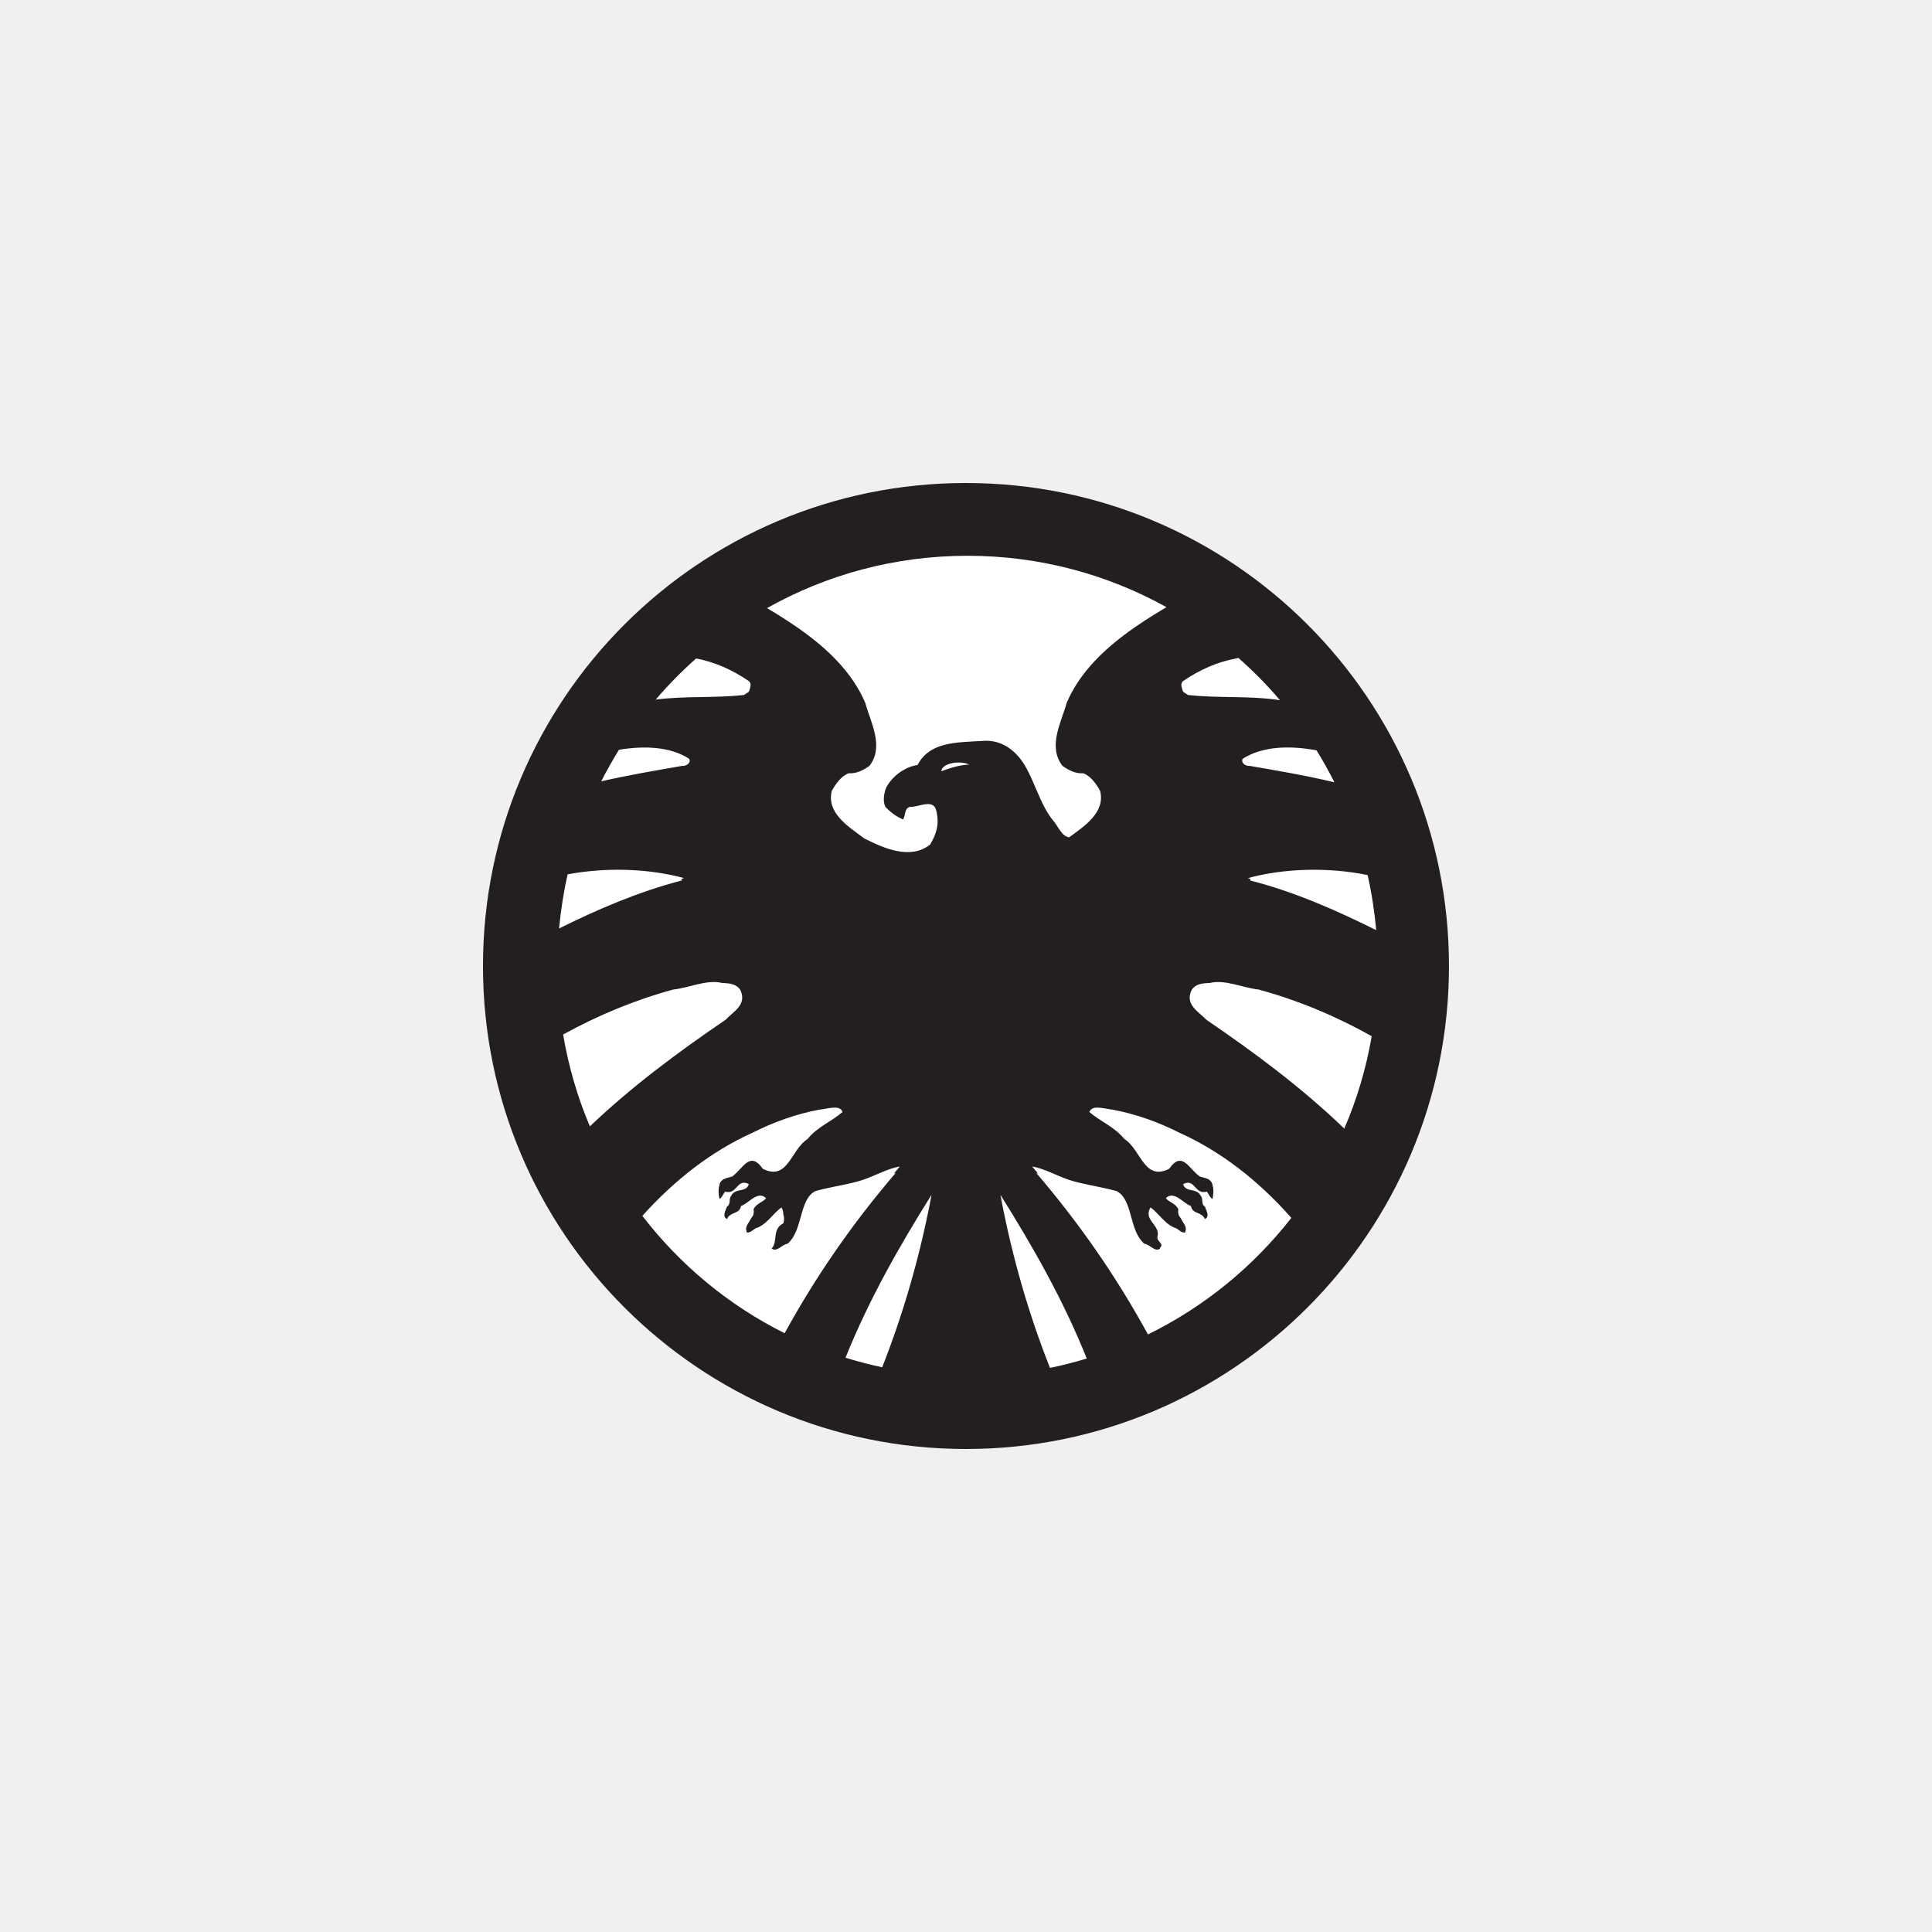
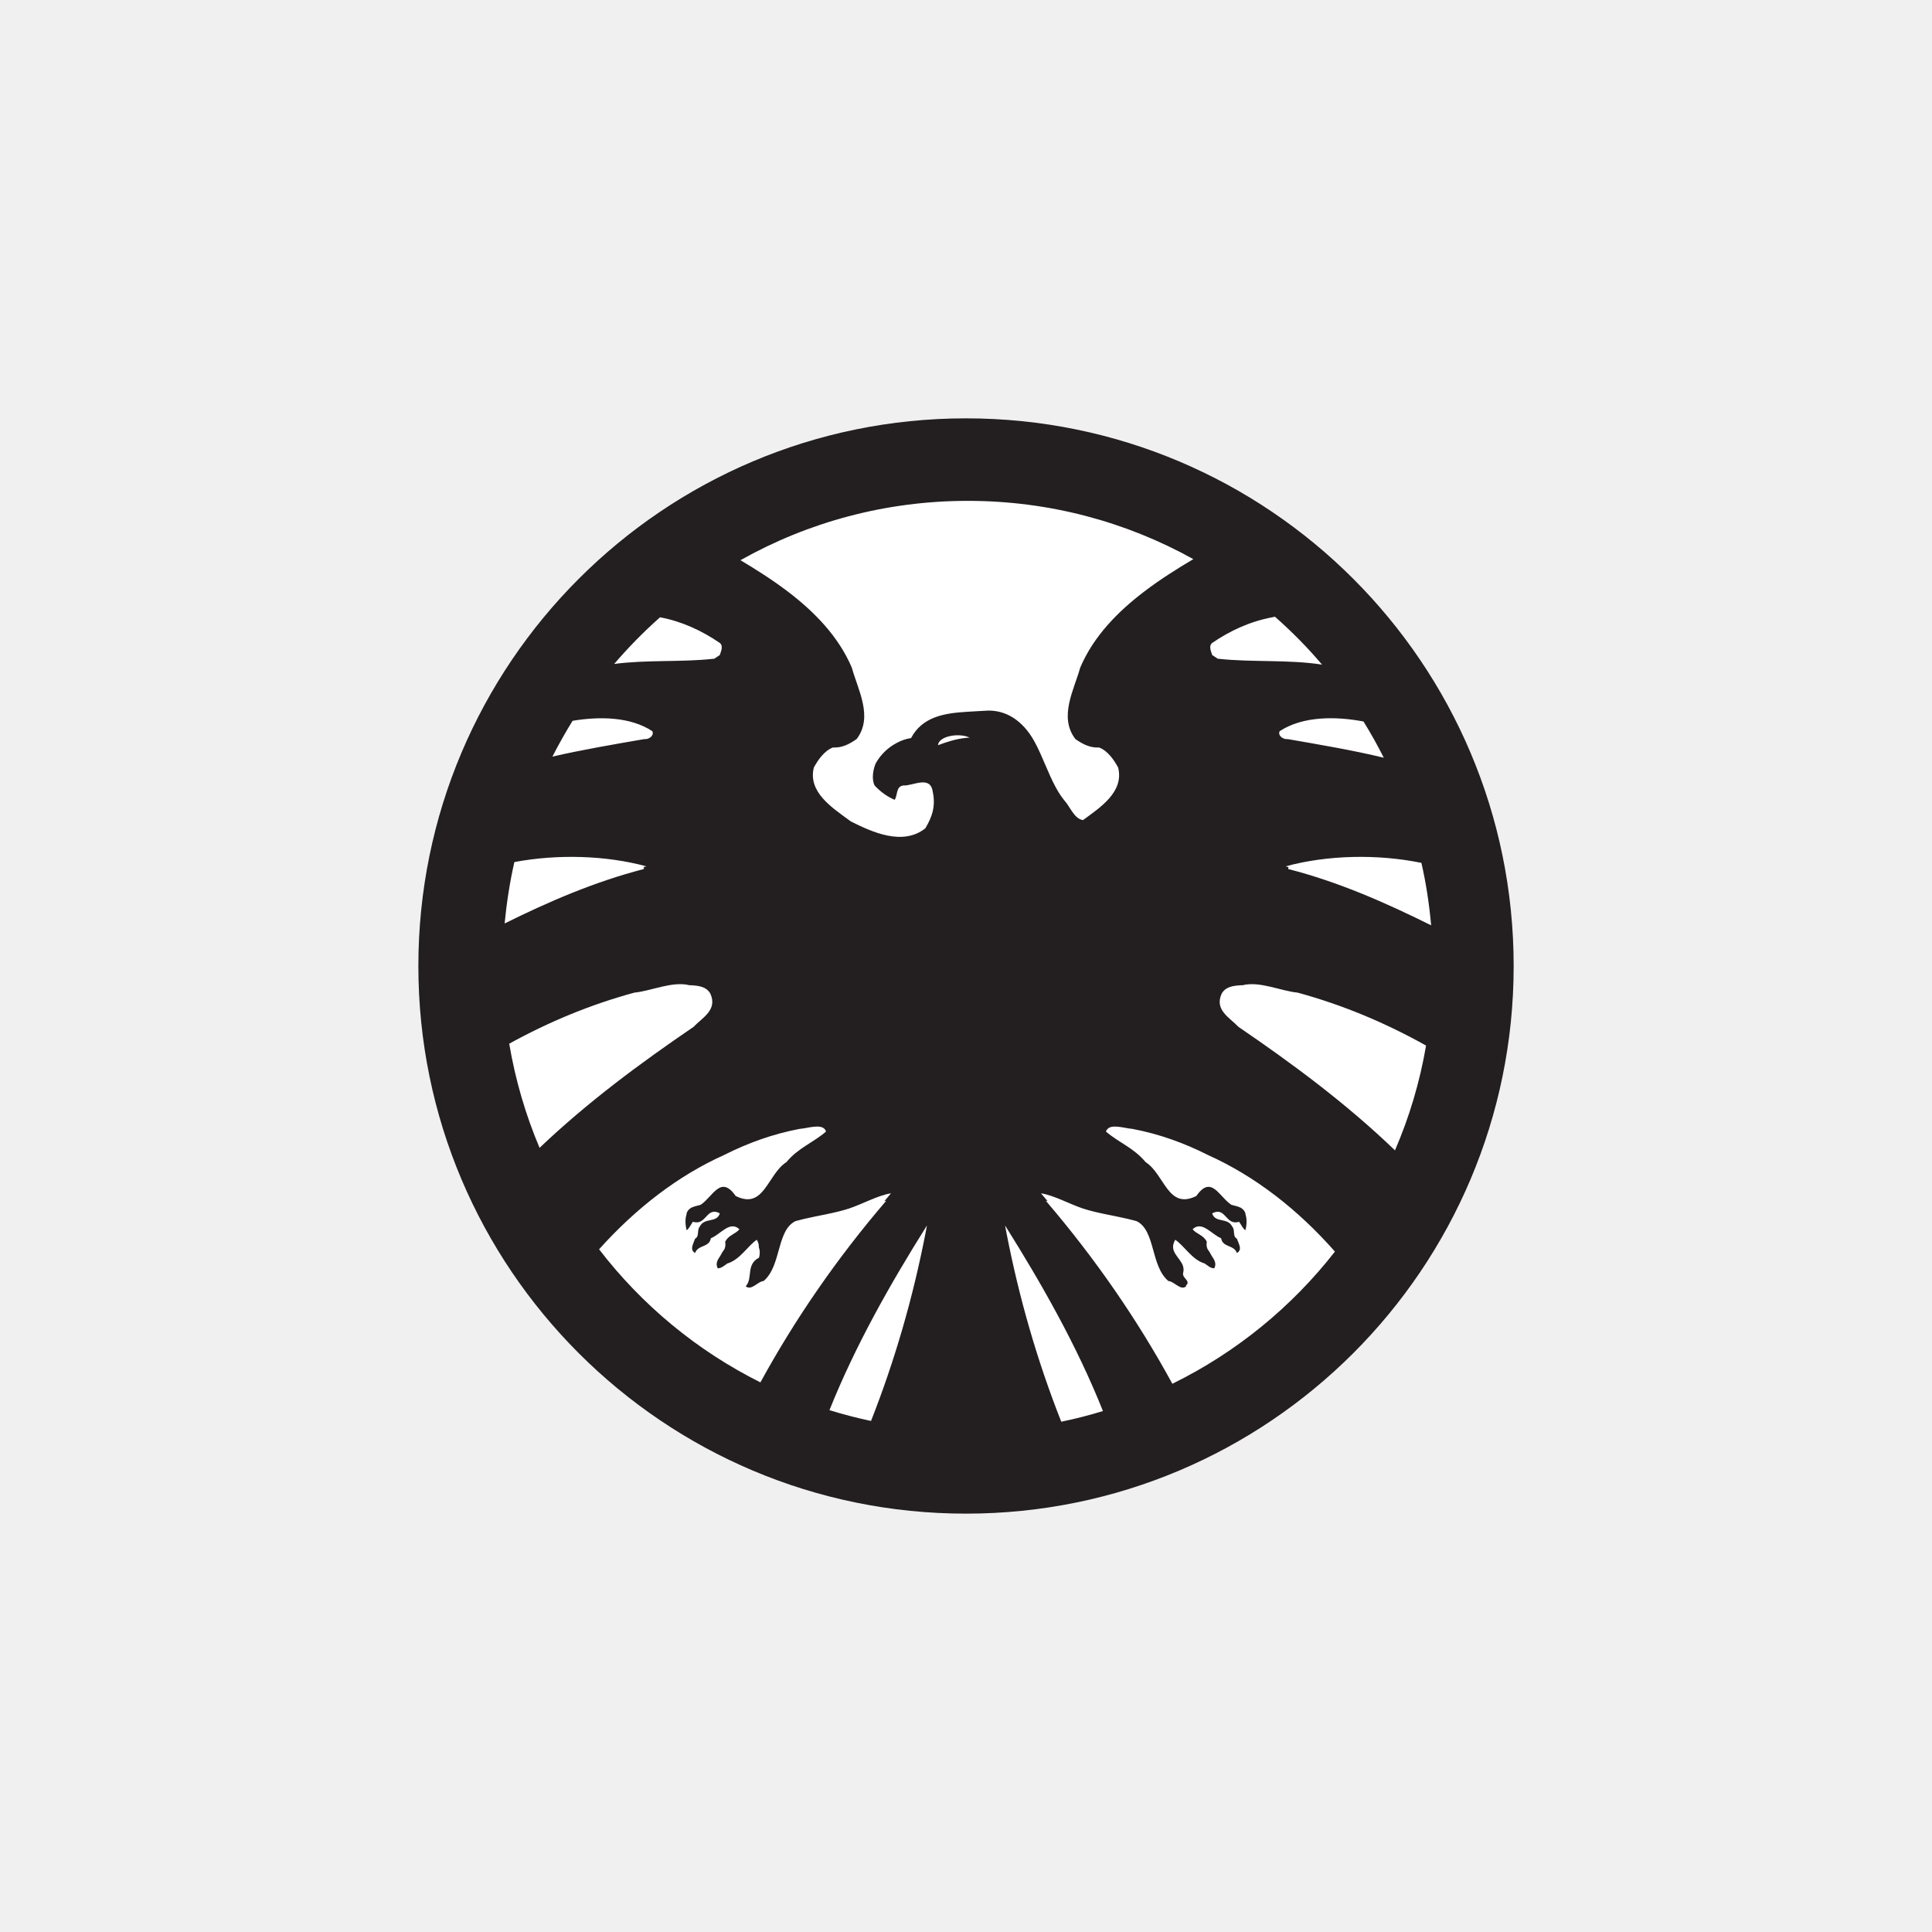
<svg xmlns="http://www.w3.org/2000/svg" width="200" height="200" viewBox="0 0 52.917 52.917" version="1.1" id="svg6613">
  <defs id="defs6607">
    <linearGradient x1="0" y1="0" x2="1" y2="0" gradientUnits="userSpaceOnUse" gradientTransform="matrix(-11.25082,-15.48544,-15.48544,11.25082,923.8938,417.9843)" spreadMethod="pad" id="linearGradient5269">
      <stop style="stop-opacity:1;stop-color:#fde140" offset="0" id="stop5259" />
      <stop style="stop-opacity:1;stop-color:#f58017" offset="0.571" id="stop5261" />
      <stop style="stop-opacity:1;stop-color:#ee2223" offset="0.877" id="stop5263" />
      <stop style="stop-opacity:1;stop-color:#ee2223" offset="0.886" id="stop5265" />
      <stop style="stop-opacity:1;stop-color:#ee2223" offset="1" id="stop5267" />
    </linearGradient>
  </defs>
  <g id="layer1" transform="translate(0,-244.0833)">
-     <g id="g6328" transform="matrix(1.292668,0,0,-1.292668,-1147.264,648.4289)">
+     <g id="g6328" transform="matrix(1.465703,0,0,-1.465703,-1304.376,699.0123)">
      <g transform="translate(917.7186,292.2766)" id="g5317">
        <path id="path5319" style="fill:#ffffff;fill-opacity:1;fill-rule:nonzero;stroke:none" d="m 0,0 c 0,-5.29 -4.288,-9.578 -9.578,-9.578 -5.29,0 -9.578,4.288 -9.578,9.578 0,5.29 4.288,9.578 9.578,9.578 C -4.288,9.578 0,5.29 0,0" />
      </g>
      <g transform="translate(898.2714,292.232)" id="g5321">
        <path id="path5323" style="fill:#ffffff;fill-opacity:1;fill-rule:nonzero;stroke:none" d="m 0,0 c 0,5.394 4.373,9.765 9.765,9.765 5.394,0 9.768,-4.371 9.768,-9.765 0,-5.394 -4.374,-9.767 -9.768,-9.767 C 4.373,-9.767 0,-5.394 0,0" />
      </g>
      <g transform="translate(907.983,302.5652)" id="g5325">
        <path id="path5327" style="fill:#231f20;fill-opacity:1;fill-rule:nonzero;stroke:none" d="m 0,0 c -5.65,0 -10.233,-4.583 -10.233,-10.235 0,-5.65 4.583,-10.233 10.233,-10.233 5.652,0 10.235,4.583 10.235,10.233 C 10.235,-4.583 5.652,0 0,0 m 5.973,-8.372 c 0.777,0.212 1.712,0.234 2.538,0.065 0.087,-0.38 0.146,-0.77 0.182,-1.167 -0.859,0.427 -1.737,0.813 -2.67,1.052 v 0.03 c 0.003,0.002 0.009,0.003 0.015,0.003 -0.022,0.006 -0.045,0.011 -0.065,0.017 m 1.835,2.03 c -0.572,0.139 -1.212,0.247 -1.789,0.347 -0.015,0.002 -0.031,0.002 -0.046,0.002 -0.06,0.009 -0.149,0.068 -0.11,0.148 0.434,0.282 1.043,0.279 1.566,0.18 0.136,-0.219 0.262,-0.445 0.379,-0.677 m -3.08,1.848 v 0.002 c -0.006,0 -0.013,-0.002 -0.019,-0.002 l -0.108,0.071 c -0.02,0.068 -0.07,0.167 0,0.226 0.336,0.23 0.713,0.404 1.127,0.48 0.015,0.004 0.029,0.006 0.046,0.01 0.314,-0.277 0.609,-0.575 0.88,-0.895 -0.622,0.097 -1.314,0.041 -1.926,0.108 M 2.045,-5.993 C 2.173,-6.082 2.31,-6.16 2.488,-6.151 2.646,-6.21 2.765,-6.379 2.844,-6.526 2.958,-6.984 2.503,-7.275 2.188,-7.507 2.026,-7.489 1.943,-7.253 1.846,-7.149 1.783,-7.073 1.727,-6.986 1.677,-6.893 1.535,-6.633 1.434,-6.327 1.293,-6.064 1.119,-5.732 0.829,-5.461 0.425,-5.461 0.287,-5.47 0.143,-5.474 0,-5.485 c -0.416,-0.026 -0.82,-0.098 -1.026,-0.49 -0.091,-0.013 -0.182,-0.044 -0.265,-0.089 -0.164,-0.085 -0.305,-0.22 -0.396,-0.384 -0.05,-0.119 -0.079,-0.295 -0.02,-0.413 0.011,-0.012 0.02,-0.023 0.031,-0.032 0.103,-0.104 0.219,-0.182 0.344,-0.236 0.059,0.089 0.02,0.247 0.159,0.268 0.176,-0.012 0.503,0.196 0.551,-0.11 0.06,-0.277 -0.009,-0.473 -0.137,-0.69 -0.425,-0.336 -0.996,-0.069 -1.392,0.128 -0.011,0.009 -0.022,0.016 -0.035,0.026 -0.315,0.232 -0.77,0.523 -0.657,0.981 0.08,0.147 0.199,0.316 0.357,0.375 0.178,-0.009 0.315,0.069 0.443,0.158 0.317,0.414 0.02,0.928 -0.089,1.332 -0.249,0.586 -0.701,1.048 -1.206,1.431 -0.286,0.217 -0.586,0.406 -0.876,0.579 1.256,0.707 2.705,1.109 4.249,1.109 1.529,0 2.965,-0.395 4.214,-1.089 C 3.948,-2.809 3.635,-3.006 3.34,-3.23 2.835,-3.613 2.382,-4.075 2.134,-4.661 2.024,-5.065 1.727,-5.579 2.045,-5.993 M 1.781,-18.75 c -0.447,1.131 -0.79,2.316 -1.026,3.539 -0.007,0.043 -0.017,0.085 -0.024,0.128 0.69,-1.099 1.345,-2.254 1.829,-3.468 -0.256,-0.078 -0.515,-0.145 -0.779,-0.199 M 0.071,-5.965 C 0.046,-5.967 0.024,-5.969 0,-5.971 c -0.188,-0.02 -0.367,-0.078 -0.522,-0.137 0.01,0.15 0.307,0.222 0.522,0.167 0.026,-0.008 0.048,-0.015 0.071,-0.024 m -5.788,2.247 c 0.41,-0.076 0.783,-0.251 1.117,-0.479 0.071,-0.059 0.021,-0.158 0,-0.226 l -0.107,-0.071 c -0.006,0 -0.013,0.002 -0.019,0.002 -0.002,0 -0.002,-0.002 -0.002,-0.002 -0.584,-0.065 -1.245,-0.015 -1.846,-0.096 0.265,0.309 0.551,0.601 0.857,0.872 m -0.145,-2.127 c 0.039,-0.08 -0.05,-0.139 -0.109,-0.148 -0.015,0 -0.03,0 -0.046,-0.002 -0.551,-0.095 -1.16,-0.199 -1.711,-0.326 0.117,0.228 0.243,0.452 0.377,0.669 0.506,0.084 1.078,0.076 1.489,-0.193 m -0.157,-2.547 v -0.03 c -0.909,-0.234 -1.765,-0.603 -2.602,-1.017 0.038,0.39 0.097,0.774 0.182,1.147 0.807,0.152 1.713,0.126 2.468,-0.08 -0.022,-0.006 -0.043,-0.011 -0.065,-0.017 0.006,0 0.011,-0.001 0.017,-0.003 m -2.516,-3.294 c 0.742,0.409 1.518,0.731 2.337,0.954 0.327,0.033 0.713,0.221 1.038,0.137 0.004,0.002 0.006,0.002 0.009,0.002 0.147,-0.009 0.295,-0.02 0.375,-0.158 0.137,-0.306 -0.148,-0.445 -0.315,-0.621 -0.993,-0.677 -1.977,-1.403 -2.877,-2.26 -0.261,0.616 -0.452,1.267 -0.567,1.946 m 4.015,-2.08 c 0.445,0.225 0.915,0.394 1.412,0.488 0.145,0.01 0.397,0.101 0.477,-0.015 0.005,-0.009 0.011,-0.02 0.016,-0.035 -0.237,-0.206 -0.523,-0.306 -0.74,-0.571 -0.356,-0.227 -0.415,-0.898 -0.948,-0.633 -0.282,0.403 -0.425,-0.013 -0.655,-0.165 -0.056,-0.017 -0.119,-0.026 -0.169,-0.052 h -0.005 c -0.004,-0.002 -0.008,-0.006 -0.011,-0.009 -0.034,-0.021 -0.062,-0.05 -0.078,-0.099 v -0.016 c -0.034,-0.099 -0.019,-0.218 0,-0.297 v -0.002 c 0.05,0.03 0.079,0.107 0.118,0.158 0.236,-0.073 0.247,0.237 0.448,0.181 0.016,-0.005 0.035,-0.013 0.055,-0.024 -0.057,-0.187 -0.285,-0.068 -0.375,-0.247 -0.057,-0.068 0,-0.178 -0.087,-0.226 -0.015,-0.043 -0.039,-0.091 -0.05,-0.137 -0.013,-0.05 -0.007,-0.099 0.05,-0.13 0.058,0.158 0.265,0.098 0.295,0.276 0.175,0.067 0.349,0.325 0.522,0.177 0.003,-0.002 0.007,-0.006 0.011,-0.01 -0.069,-0.089 -0.206,-0.107 -0.266,-0.235 0.011,-0.049 0.004,-0.091 -0.011,-0.132 -0.031,-0.043 -0.057,-0.085 -0.08,-0.13 -0.046,-0.068 -0.087,-0.133 -0.057,-0.21 0.004,-0.007 0.006,-0.014 0.009,-0.022 0.071,0 0.119,0.048 0.178,0.089 0.238,0.069 0.386,0.334 0.553,0.444 0.03,-0.054 0.041,-0.1 0.037,-0.141 0.024,-0.06 0.023,-0.138 0.002,-0.195 -0.241,-0.124 -0.115,-0.373 -0.237,-0.522 -0.004,-0.003 -0.006,-0.007 -0.01,-0.011 0.11,-0.089 0.218,0.088 0.336,0.099 0.334,0.285 0.238,0.948 0.596,1.119 0.05,0.014 0.102,0.027 0.152,0.039 0.28,0.066 0.57,0.107 0.842,0.194 0.266,0.089 0.542,0.247 0.789,0.286 -0.041,-0.05 -0.083,-0.098 -0.124,-0.148 0.011,0.003 0.024,0.007 0.035,0.009 -0.922,-1.076 -1.701,-2.206 -2.351,-3.394 -1.186,0.592 -2.215,1.446 -3.015,2.487 0.683,0.76 1.466,1.371 2.336,1.762 m 1.969,-4.768 c 0.484,1.208 1.135,2.358 1.822,3.451 -0.008,-0.043 -0.017,-0.085 -0.024,-0.128 -0.236,-1.219 -0.577,-2.397 -1.021,-3.525 -0.263,0.055 -0.523,0.124 -0.777,0.202 m 6.408,0.493 c -0.653,1.197 -1.436,2.334 -2.365,3.42 0.011,-0.002 0.024,-0.006 0.035,-0.009 -0.041,0.05 -0.084,0.098 -0.125,0.148 0.247,-0.039 0.524,-0.197 0.789,-0.286 0.273,-0.087 0.563,-0.128 0.843,-0.194 0.05,-0.012 0.101,-0.025 0.152,-0.039 0.358,-0.171 0.261,-0.834 0.595,-1.119 0.119,-0.011 0.227,-0.188 0.336,-0.099 -0.003,0.004 -0.005,0.008 -0.009,0.011 0.106,0.088 -0.071,0.138 -0.05,0.236 0.056,0.206 -0.178,0.304 -0.188,0.481 -10e-4,0.041 0.01,0.087 0.04,0.141 0.168,-0.11 0.315,-0.375 0.552,-0.444 0.06,-0.041 0.108,-0.089 0.178,-0.089 0.004,0.008 0.006,0.015 0.01,0.022 0.029,0.077 -0.011,0.142 -0.058,0.21 -0.022,0.045 -0.048,0.087 -0.079,0.13 -0.016,0.041 -0.023,0.083 -0.012,0.132 -0.059,0.128 -0.196,0.146 -0.265,0.235 0.004,0.004 0.007,0.008 0.009,0.01 0.175,0.148 0.349,-0.11 0.523,-0.177 0.03,-0.178 0.238,-0.118 0.295,-0.276 0.058,0.031 0.064,0.08 0.051,0.13 -0.012,0.046 -0.036,0.094 -0.051,0.137 -0.087,0.048 -0.027,0.158 -0.087,0.226 -0.089,0.179 -0.317,0.06 -0.375,0.247 0.021,0.011 0.039,0.019 0.056,0.024 0.201,0.056 0.212,-0.254 0.447,-0.181 0.039,-0.051 0.069,-0.128 0.119,-0.158 v 0.002 c 0.02,0.079 0.034,0.198 0,0.297 v 0.016 c -0.017,0.049 -0.045,0.078 -0.078,0.099 -0.004,0.003 -0.007,0.007 -0.011,0.009 H 5.129 c -0.051,0.026 -0.112,0.035 -0.169,0.052 -0.231,0.152 -0.375,0.568 -0.655,0.165 -0.533,-0.265 -0.592,0.406 -0.948,0.633 -0.218,0.265 -0.503,0.365 -0.741,0.571 0.004,0.015 0.011,0.026 0.019,0.035 0.078,0.116 0.33,0.025 0.475,0.015 0.497,-0.094 0.967,-0.263 1.412,-0.488 0.887,-0.399 1.683,-1.022 2.373,-1.805 -0.807,-1.035 -1.846,-1.885 -3.038,-2.47 m 1.236,6.669 c -0.167,0.176 -0.453,0.315 -0.315,0.621 0.08,0.138 0.228,0.149 0.375,0.158 0.003,0 0.005,0 0.009,-0.002 0.324,0.084 0.71,-0.104 1.037,-0.137 0.844,-0.23 1.639,-0.564 2.399,-0.989 -0.117,-0.683 -0.313,-1.338 -0.581,-1.958 -0.913,0.878 -1.914,1.618 -2.924,2.307" />
      </g>
    </g>
  </g>
</svg>
